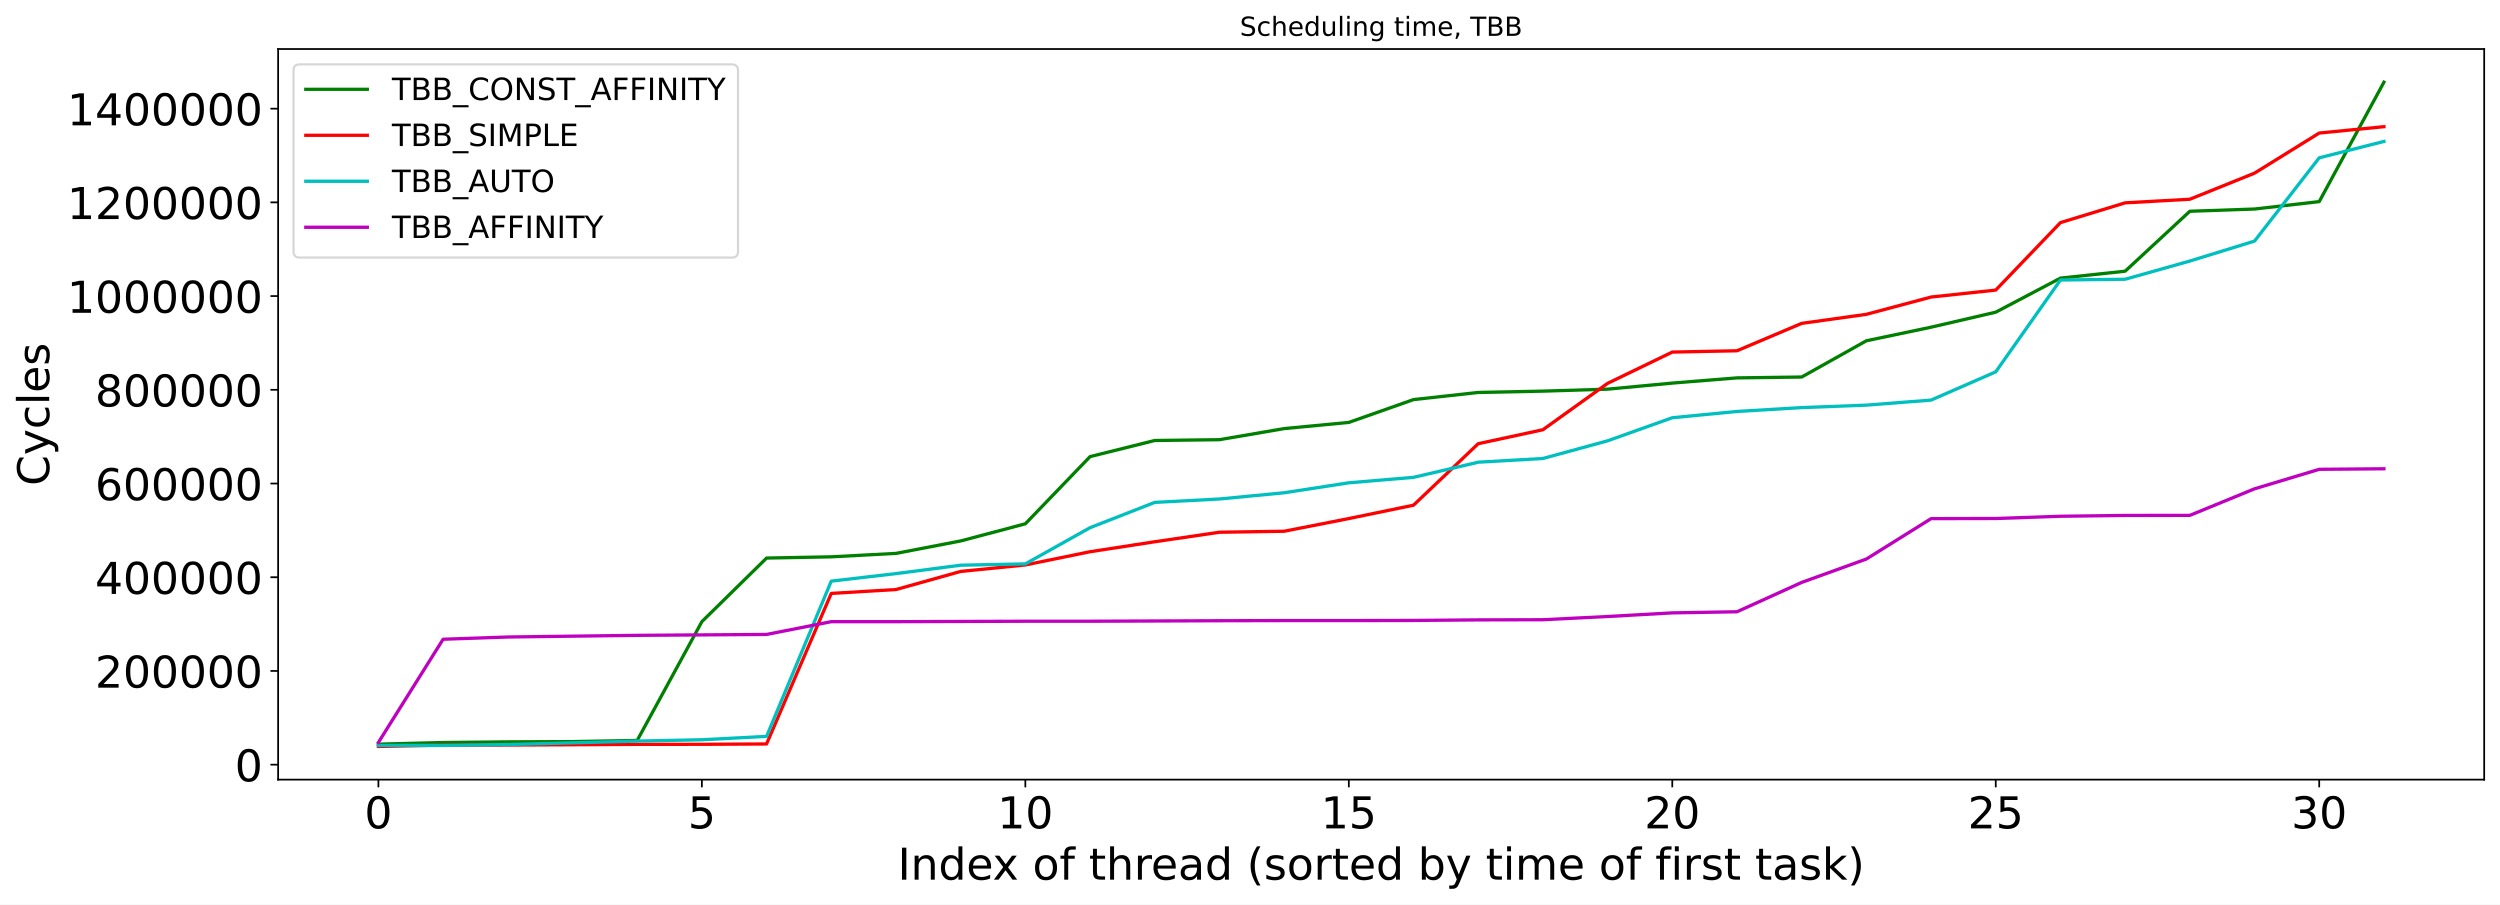
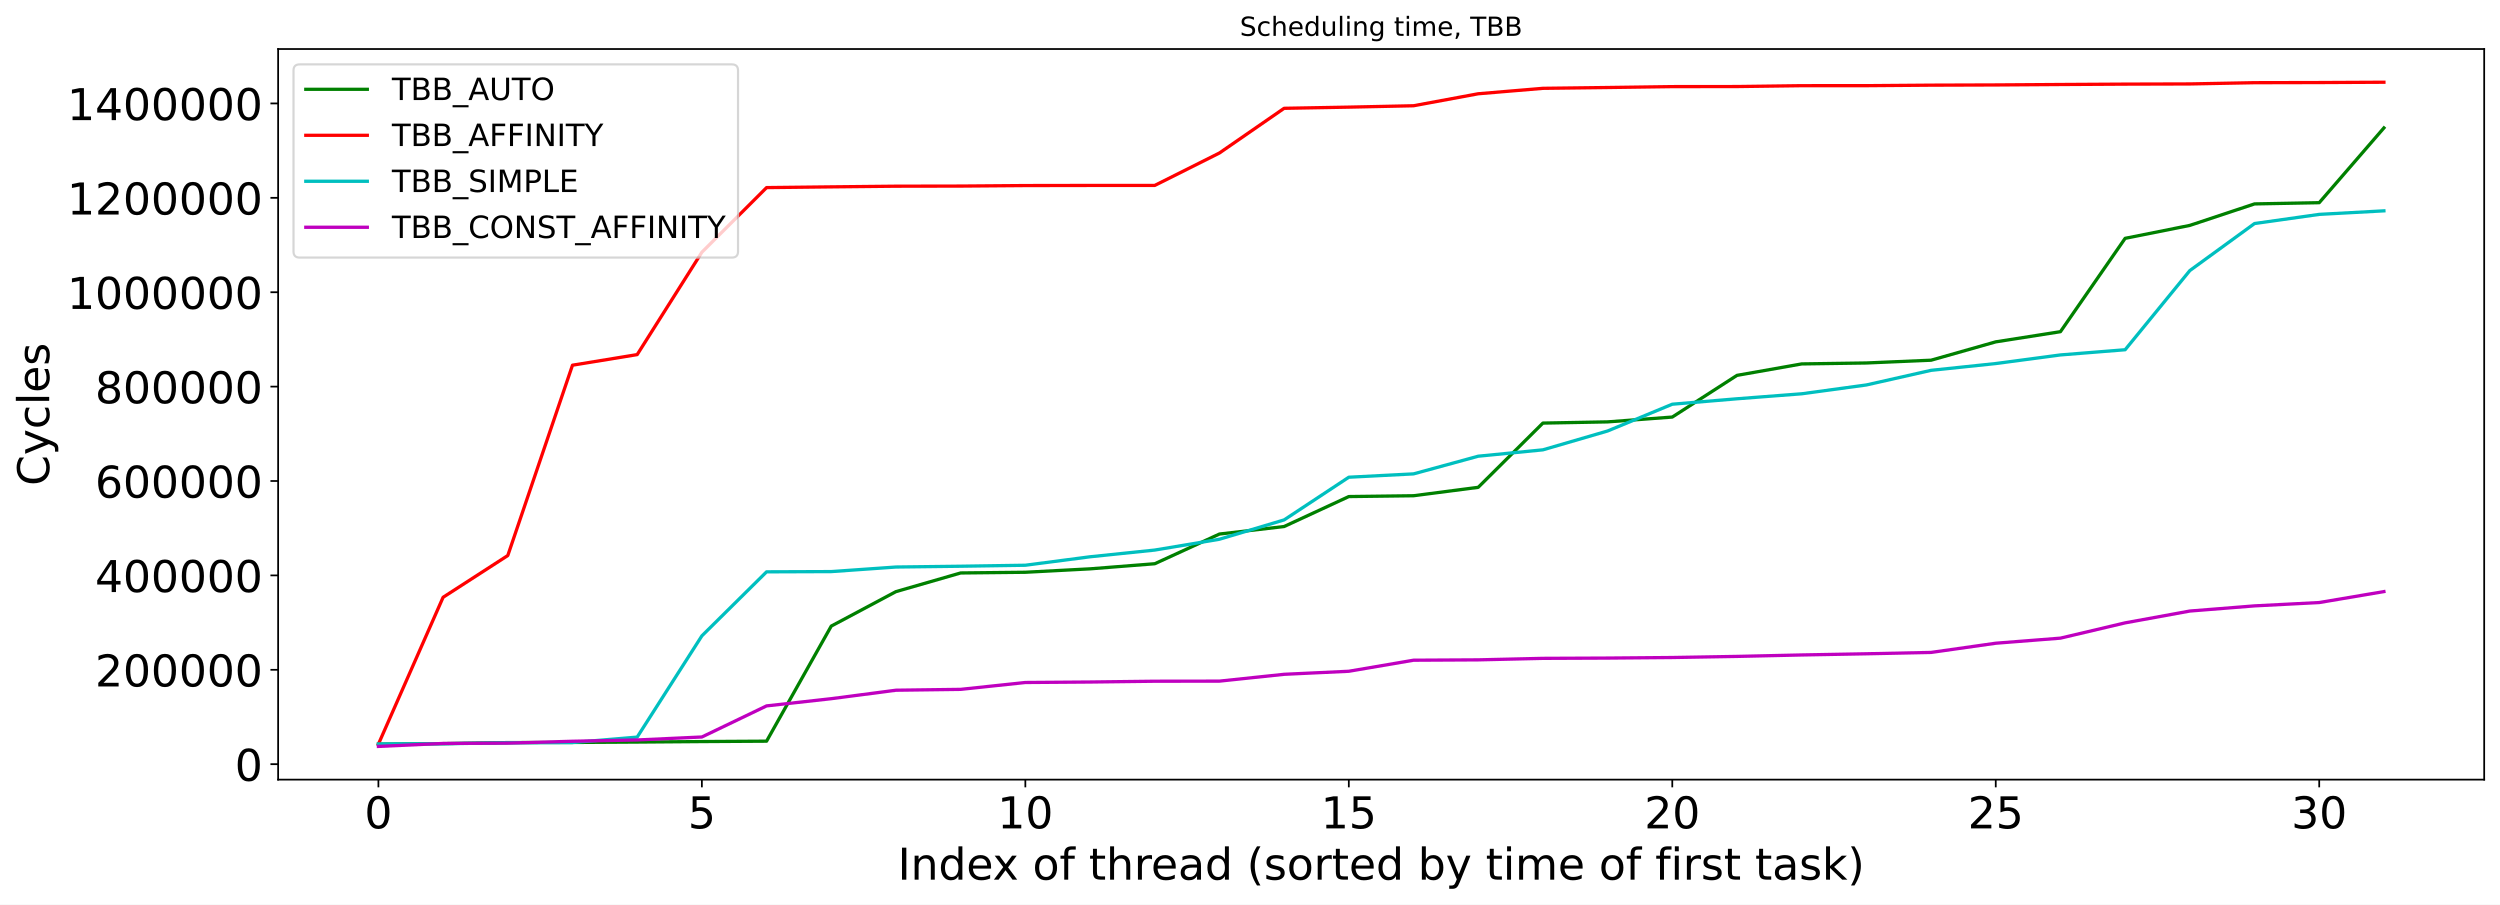
<svg xmlns="http://www.w3.org/2000/svg" xmlns:xlink="http://www.w3.org/1999/xlink" width="1138.231pt" height="411.871pt" viewBox="0 0 1138.231 411.871" version="1.1">
  <defs>
    <style type="text/css">*{stroke-linejoin: round; stroke-linecap: butt}</style>
  </defs>
  <g id="figure_1">
    <g id="patch_1">
      <path d="M 0 411.871  L 1138.231 411.871  L 1138.231 0  L 0 0  z " style="fill: #ffffff" />
    </g>
    <g id="axes_1">
      <g id="patch_2">
        <path d="M 126.631 354.958  L 1131.031 354.958  L 1131.031 22.318  L 126.631 22.318  z " style="fill: #ffffff" />
      </g>
      <g id="matplotlib.axis_1">
        <g id="xtick_1">
          <g id="line2d_1">
            <defs>
-               <path id="mb78a1e499e" d="M 0 0  L 0 3.5  " style="stroke: #000000; stroke-width: 0.8" />
-             </defs>
-             <g>
-               <use xlink:href="#mb78a1e499e" x="172.286" y="354.958" style="stroke: #000000; stroke-width: 0.8" />
+               <path id="mc60d6629a0" d="M 0 0  L 0 3.5  " style="stroke: #000000; stroke-width: 0.8" />
+             </defs>
+             <g>
+               <use xlink:href="#mc60d6629a0" x="172.286" y="354.958" style="stroke: #000000; stroke-width: 0.8" />
            </g>
          </g>
          <g id="text_1">
            <g transform="translate(165.9233 377.155) scale(0.2 -0.2)">
              <defs>
                <path id="DejaVuSans-30" d="M 2034 4250  Q 1547 4250 1301 3770  Q 1056 3291 1056 2328  Q 1056 1369 1301 889  Q 1547 409 2034 409  Q 2525 409 2770 889  Q 3016 1369 3016 2328  Q 3016 3291 2770 3770  Q 2525 4250 2034 4250  z M 2034 4750  Q 2819 4750 3233 4129  Q 3647 3509 3647 2328  Q 3647 1150 3233 529  Q 2819 -91 2034 -91  Q 1250 -91 836 529  Q 422 1150 422 2328  Q 422 3509 836 4129  Q 1250 4750 2034 4750  z " transform="scale(0.015625)" />
              </defs>
              <use xlink:href="#DejaVuSans-30" />
            </g>
          </g>
        </g>
        <g id="xtick_2">
          <g id="line2d_2">
            <g>
-               <use xlink:href="#mb78a1e499e" x="319.559" y="354.958" style="stroke: #000000; stroke-width: 0.8" />
+               <use xlink:href="#mc60d6629a0" x="319.559" y="354.958" style="stroke: #000000; stroke-width: 0.8" />
            </g>
          </g>
          <g id="text_2">
            <g transform="translate(313.196 377.155) scale(0.2 -0.2)">
              <defs>
                <path id="DejaVuSans-35" d="M 691 4666  L 3169 4666  L 3169 4134  L 1269 4134  L 1269 2991  Q 1406 3038 1543 3061  Q 1681 3084 1819 3084  Q 2600 3084 3056 2656  Q 3513 2228 3513 1497  Q 3513 744 3044 326  Q 2575 -91 1722 -91  Q 1428 -91 1123 -41  Q 819 9 494 109  L 494 744  Q 775 591 1075 516  Q 1375 441 1709 441  Q 2250 441 2565 725  Q 2881 1009 2881 1497  Q 2881 1984 2565 2268  Q 2250 2553 1709 2553  Q 1456 2553 1204 2497  Q 953 2441 691 2322  L 691 4666  z " transform="scale(0.015625)" />
              </defs>
              <use xlink:href="#DejaVuSans-35" />
            </g>
          </g>
        </g>
        <g id="xtick_3">
          <g id="line2d_3">
            <g>
-               <use xlink:href="#mb78a1e499e" x="466.831" y="354.958" style="stroke: #000000; stroke-width: 0.8" />
+               <use xlink:href="#mc60d6629a0" x="466.831" y="354.958" style="stroke: #000000; stroke-width: 0.8" />
            </g>
          </g>
          <g id="text_3">
            <g transform="translate(454.1062 377.155) scale(0.2 -0.2)">
              <defs>
                <path id="DejaVuSans-31" d="M 794 531  L 1825 531  L 1825 4091  L 703 3866  L 703 4441  L 1819 4666  L 2450 4666  L 2450 531  L 3481 531  L 3481 0  L 794 0  L 794 531  z " transform="scale(0.015625)" />
              </defs>
              <use xlink:href="#DejaVuSans-31" />
              <use xlink:href="#DejaVuSans-30" x="63.623" />
            </g>
          </g>
        </g>
        <g id="xtick_4">
          <g id="line2d_4">
            <g>
-               <use xlink:href="#mb78a1e499e" x="614.104" y="354.958" style="stroke: #000000; stroke-width: 0.8" />
+               <use xlink:href="#mc60d6629a0" x="614.104" y="354.958" style="stroke: #000000; stroke-width: 0.8" />
            </g>
          </g>
          <g id="text_4">
            <g transform="translate(601.379 377.155) scale(0.2 -0.2)">
              <use xlink:href="#DejaVuSans-31" />
              <use xlink:href="#DejaVuSans-35" x="63.623" />
            </g>
          </g>
        </g>
        <g id="xtick_5">
          <g id="line2d_5">
            <g>
-               <use xlink:href="#mb78a1e499e" x="761.377" y="354.958" style="stroke: #000000; stroke-width: 0.8" />
+               <use xlink:href="#mc60d6629a0" x="761.377" y="354.958" style="stroke: #000000; stroke-width: 0.8" />
            </g>
          </g>
          <g id="text_5">
            <g transform="translate(748.6517 377.155) scale(0.2 -0.2)">
              <defs>
                <path id="DejaVuSans-32" d="M 1228 531  L 3431 531  L 3431 0  L 469 0  L 469 531  Q 828 903 1448 1529  Q 2069 2156 2228 2338  Q 2531 2678 2651 2914  Q 2772 3150 2772 3378  Q 2772 3750 2511 3984  Q 2250 4219 1831 4219  Q 1534 4219 1204 4116  Q 875 4013 500 3803  L 500 4441  Q 881 4594 1212 4672  Q 1544 4750 1819 4750  Q 2544 4750 2975 4387  Q 3406 4025 3406 3419  Q 3406 3131 3298 2873  Q 3191 2616 2906 2266  Q 2828 2175 2409 1742  Q 1991 1309 1228 531  z " transform="scale(0.015625)" />
              </defs>
              <use xlink:href="#DejaVuSans-32" />
              <use xlink:href="#DejaVuSans-30" x="63.623" />
            </g>
          </g>
        </g>
        <g id="xtick_6">
          <g id="line2d_6">
            <g>
-               <use xlink:href="#mb78a1e499e" x="908.649" y="354.958" style="stroke: #000000; stroke-width: 0.8" />
+               <use xlink:href="#mc60d6629a0" x="908.649" y="354.958" style="stroke: #000000; stroke-width: 0.8" />
            </g>
          </g>
          <g id="text_6">
            <g transform="translate(895.9244 377.155) scale(0.2 -0.2)">
              <use xlink:href="#DejaVuSans-32" />
              <use xlink:href="#DejaVuSans-35" x="63.623" />
            </g>
          </g>
        </g>
        <g id="xtick_7">
          <g id="line2d_7">
            <g>
-               <use xlink:href="#mb78a1e499e" x="1055.922" y="354.958" style="stroke: #000000; stroke-width: 0.8" />
+               <use xlink:href="#mc60d6629a0" x="1055.922" y="354.958" style="stroke: #000000; stroke-width: 0.8" />
            </g>
          </g>
          <g id="text_7">
            <g transform="translate(1043.197 377.155) scale(0.2 -0.2)">
              <defs>
                <path id="DejaVuSans-33" d="M 2597 2516  Q 3050 2419 3304 2112  Q 3559 1806 3559 1356  Q 3559 666 3084 287  Q 2609 -91 1734 -91  Q 1441 -91 1130 -33  Q 819 25 488 141  L 488 750  Q 750 597 1062 519  Q 1375 441 1716 441  Q 2309 441 2620 675  Q 2931 909 2931 1356  Q 2931 1769 2642 2001  Q 2353 2234 1838 2234  L 1294 2234  L 1294 2753  L 1863 2753  Q 2328 2753 2575 2939  Q 2822 3125 2822 3475  Q 2822 3834 2567 4026  Q 2313 4219 1838 4219  Q 1578 4219 1281 4162  Q 984 4106 628 3988  L 628 4550  Q 988 4650 1302 4700  Q 1616 4750 1894 4750  Q 2613 4750 3031 4423  Q 3450 4097 3450 3541  Q 3450 3153 3228 2886  Q 3006 2619 2597 2516  z " transform="scale(0.015625)" />
              </defs>
              <use xlink:href="#DejaVuSans-33" />
              <use xlink:href="#DejaVuSans-30" x="63.623" />
            </g>
          </g>
        </g>
        <g id="text_8">
          <g transform="translate(408.7109 400.5113) scale(0.2 -0.2)">
            <defs>
              <path id="DejaVuSans-49" d="M 628 4666  L 1259 4666  L 1259 0  L 628 0  L 628 4666  z " transform="scale(0.015625)" />
              <path id="DejaVuSans-6e" d="M 3513 2113  L 3513 0  L 2938 0  L 2938 2094  Q 2938 2591 2744 2837  Q 2550 3084 2163 3084  Q 1697 3084 1428 2787  Q 1159 2491 1159 1978  L 1159 0  L 581 0  L 581 3500  L 1159 3500  L 1159 2956  Q 1366 3272 1645 3428  Q 1925 3584 2291 3584  Q 2894 3584 3203 3211  Q 3513 2838 3513 2113  z " transform="scale(0.015625)" />
              <path id="DejaVuSans-64" d="M 2906 2969  L 2906 4863  L 3481 4863  L 3481 0  L 2906 0  L 2906 525  Q 2725 213 2448 61  Q 2172 -91 1784 -91  Q 1150 -91 751 415  Q 353 922 353 1747  Q 353 2572 751 3078  Q 1150 3584 1784 3584  Q 2172 3584 2448 3432  Q 2725 3281 2906 2969  z M 947 1747  Q 947 1113 1208 752  Q 1469 391 1925 391  Q 2381 391 2643 752  Q 2906 1113 2906 1747  Q 2906 2381 2643 2742  Q 2381 3103 1925 3103  Q 1469 3103 1208 2742  Q 947 2381 947 1747  z " transform="scale(0.015625)" />
              <path id="DejaVuSans-65" d="M 3597 1894  L 3597 1613  L 953 1613  Q 991 1019 1311 708  Q 1631 397 2203 397  Q 2534 397 2845 478  Q 3156 559 3463 722  L 3463 178  Q 3153 47 2828 -22  Q 2503 -91 2169 -91  Q 1331 -91 842 396  Q 353 884 353 1716  Q 353 2575 817 3079  Q 1281 3584 2069 3584  Q 2775 3584 3186 3129  Q 3597 2675 3597 1894  z M 3022 2063  Q 3016 2534 2758 2815  Q 2500 3097 2075 3097  Q 1594 3097 1305 2825  Q 1016 2553 972 2059  L 3022 2063  z " transform="scale(0.015625)" />
              <path id="DejaVuSans-78" d="M 3513 3500  L 2247 1797  L 3578 0  L 2900 0  L 1881 1375  L 863 0  L 184 0  L 1544 1831  L 300 3500  L 978 3500  L 1906 2253  L 2834 3500  L 3513 3500  z " transform="scale(0.015625)" />
              <path id="DejaVuSans-20" transform="scale(0.015625)" />
              <path id="DejaVuSans-6f" d="M 1959 3097  Q 1497 3097 1228 2736  Q 959 2375 959 1747  Q 959 1119 1226 758  Q 1494 397 1959 397  Q 2419 397 2687 759  Q 2956 1122 2956 1747  Q 2956 2369 2687 2733  Q 2419 3097 1959 3097  z M 1959 3584  Q 2709 3584 3137 3096  Q 3566 2609 3566 1747  Q 3566 888 3137 398  Q 2709 -91 1959 -91  Q 1206 -91 779 398  Q 353 888 353 1747  Q 353 2609 779 3096  Q 1206 3584 1959 3584  z " transform="scale(0.015625)" />
              <path id="DejaVuSans-66" d="M 2375 4863  L 2375 4384  L 1825 4384  Q 1516 4384 1395 4259  Q 1275 4134 1275 3809  L 1275 3500  L 2222 3500  L 2222 3053  L 1275 3053  L 1275 0  L 697 0  L 697 3053  L 147 3053  L 147 3500  L 697 3500  L 697 3744  Q 697 4328 969 4595  Q 1241 4863 1831 4863  L 2375 4863  z " transform="scale(0.015625)" />
              <path id="DejaVuSans-74" d="M 1172 4494  L 1172 3500  L 2356 3500  L 2356 3053  L 1172 3053  L 1172 1153  Q 1172 725 1289 603  Q 1406 481 1766 481  L 2356 481  L 2356 0  L 1766 0  Q 1100 0 847 248  Q 594 497 594 1153  L 594 3053  L 172 3053  L 172 3500  L 594 3500  L 594 4494  L 1172 4494  z " transform="scale(0.015625)" />
              <path id="DejaVuSans-68" d="M 3513 2113  L 3513 0  L 2938 0  L 2938 2094  Q 2938 2591 2744 2837  Q 2550 3084 2163 3084  Q 1697 3084 1428 2787  Q 1159 2491 1159 1978  L 1159 0  L 581 0  L 581 4863  L 1159 4863  L 1159 2956  Q 1366 3272 1645 3428  Q 1925 3584 2291 3584  Q 2894 3584 3203 3211  Q 3513 2838 3513 2113  z " transform="scale(0.015625)" />
              <path id="DejaVuSans-72" d="M 2631 2963  Q 2534 3019 2420 3045  Q 2306 3072 2169 3072  Q 1681 3072 1420 2755  Q 1159 2438 1159 1844  L 1159 0  L 581 0  L 581 3500  L 1159 3500  L 1159 2956  Q 1341 3275 1631 3429  Q 1922 3584 2338 3584  Q 2397 3584 2469 3576  Q 2541 3569 2628 3553  L 2631 2963  z " transform="scale(0.015625)" />
              <path id="DejaVuSans-61" d="M 2194 1759  Q 1497 1759 1228 1600  Q 959 1441 959 1056  Q 959 750 1161 570  Q 1363 391 1709 391  Q 2188 391 2477 730  Q 2766 1069 2766 1631  L 2766 1759  L 2194 1759  z M 3341 1997  L 3341 0  L 2766 0  L 2766 531  Q 2569 213 2275 61  Q 1981 -91 1556 -91  Q 1019 -91 701 211  Q 384 513 384 1019  Q 384 1609 779 1909  Q 1175 2209 1959 2209  L 2766 2209  L 2766 2266  Q 2766 2663 2505 2880  Q 2244 3097 1772 3097  Q 1472 3097 1187 3025  Q 903 2953 641 2809  L 641 3341  Q 956 3463 1253 3523  Q 1550 3584 1831 3584  Q 2591 3584 2966 3190  Q 3341 2797 3341 1997  z " transform="scale(0.015625)" />
              <path id="DejaVuSans-28" d="M 1984 4856  Q 1566 4138 1362 3434  Q 1159 2731 1159 2009  Q 1159 1288 1364 580  Q 1569 -128 1984 -844  L 1484 -844  Q 1016 -109 783 600  Q 550 1309 550 2009  Q 550 2706 781 3412  Q 1013 4119 1484 4856  L 1984 4856  z " transform="scale(0.015625)" />
              <path id="DejaVuSans-73" d="M 2834 3397  L 2834 2853  Q 2591 2978 2328 3040  Q 2066 3103 1784 3103  Q 1356 3103 1142 2972  Q 928 2841 928 2578  Q 928 2378 1081 2264  Q 1234 2150 1697 2047  L 1894 2003  Q 2506 1872 2764 1633  Q 3022 1394 3022 966  Q 3022 478 2636 193  Q 2250 -91 1575 -91  Q 1294 -91 989 -36  Q 684 19 347 128  L 347 722  Q 666 556 975 473  Q 1284 391 1588 391  Q 1994 391 2212 530  Q 2431 669 2431 922  Q 2431 1156 2273 1281  Q 2116 1406 1581 1522  L 1381 1569  Q 847 1681 609 1914  Q 372 2147 372 2553  Q 372 3047 722 3315  Q 1072 3584 1716 3584  Q 2034 3584 2315 3537  Q 2597 3491 2834 3397  z " transform="scale(0.015625)" />
              <path id="DejaVuSans-62" d="M 3116 1747  Q 3116 2381 2855 2742  Q 2594 3103 2138 3103  Q 1681 3103 1420 2742  Q 1159 2381 1159 1747  Q 1159 1113 1420 752  Q 1681 391 2138 391  Q 2594 391 2855 752  Q 3116 1113 3116 1747  z M 1159 2969  Q 1341 3281 1617 3432  Q 1894 3584 2278 3584  Q 2916 3584 3314 3078  Q 3713 2572 3713 1747  Q 3713 922 3314 415  Q 2916 -91 2278 -91  Q 1894 -91 1617 61  Q 1341 213 1159 525  L 1159 0  L 581 0  L 581 4863  L 1159 4863  L 1159 2969  z " transform="scale(0.015625)" />
              <path id="DejaVuSans-79" d="M 2059 -325  Q 1816 -950 1584 -1140  Q 1353 -1331 966 -1331  L 506 -1331  L 506 -850  L 844 -850  Q 1081 -850 1212 -737  Q 1344 -625 1503 -206  L 1606 56  L 191 3500  L 800 3500  L 1894 763  L 2988 3500  L 3597 3500  L 2059 -325  z " transform="scale(0.015625)" />
              <path id="DejaVuSans-69" d="M 603 3500  L 1178 3500  L 1178 0  L 603 0  L 603 3500  z M 603 4863  L 1178 4863  L 1178 4134  L 603 4134  L 603 4863  z " transform="scale(0.015625)" />
              <path id="DejaVuSans-6d" d="M 3328 2828  Q 3544 3216 3844 3400  Q 4144 3584 4550 3584  Q 5097 3584 5394 3201  Q 5691 2819 5691 2113  L 5691 0  L 5113 0  L 5113 2094  Q 5113 2597 4934 2840  Q 4756 3084 4391 3084  Q 3944 3084 3684 2787  Q 3425 2491 3425 1978  L 3425 0  L 2847 0  L 2847 2094  Q 2847 2600 2669 2842  Q 2491 3084 2119 3084  Q 1678 3084 1418 2786  Q 1159 2488 1159 1978  L 1159 0  L 581 0  L 581 3500  L 1159 3500  L 1159 2956  Q 1356 3278 1631 3431  Q 1906 3584 2284 3584  Q 2666 3584 2933 3390  Q 3200 3197 3328 2828  z " transform="scale(0.015625)" />
              <path id="DejaVuSans-6b" d="M 581 4863  L 1159 4863  L 1159 1991  L 2875 3500  L 3609 3500  L 1753 1863  L 3688 0  L 2938 0  L 1159 1709  L 1159 0  L 581 0  L 581 4863  z " transform="scale(0.015625)" />
              <path id="DejaVuSans-29" d="M 513 4856  L 1013 4856  Q 1481 4119 1714 3412  Q 1947 2706 1947 2009  Q 1947 1309 1714 600  Q 1481 -109 1013 -844  L 513 -844  Q 928 -128 1133 580  Q 1338 1288 1338 2009  Q 1338 2731 1133 3434  Q 928 4138 513 4856  z " transform="scale(0.015625)" />
            </defs>
            <use xlink:href="#DejaVuSans-49" />
            <use xlink:href="#DejaVuSans-6e" x="29.492" />
            <use xlink:href="#DejaVuSans-64" x="92.871" />
            <use xlink:href="#DejaVuSans-65" x="156.348" />
            <use xlink:href="#DejaVuSans-78" x="216.121" />
            <use xlink:href="#DejaVuSans-20" x="275.301" />
            <use xlink:href="#DejaVuSans-6f" x="307.088" />
            <use xlink:href="#DejaVuSans-66" x="368.27" />
            <use xlink:href="#DejaVuSans-20" x="403.475" />
            <use xlink:href="#DejaVuSans-74" x="435.262" />
            <use xlink:href="#DejaVuSans-68" x="474.471" />
            <use xlink:href="#DejaVuSans-72" x="537.85" />
            <use xlink:href="#DejaVuSans-65" x="576.713" />
            <use xlink:href="#DejaVuSans-61" x="638.236" />
            <use xlink:href="#DejaVuSans-64" x="699.516" />
            <use xlink:href="#DejaVuSans-20" x="762.992" />
            <use xlink:href="#DejaVuSans-28" x="794.779" />
            <use xlink:href="#DejaVuSans-73" x="833.793" />
            <use xlink:href="#DejaVuSans-6f" x="885.893" />
            <use xlink:href="#DejaVuSans-72" x="947.074" />
            <use xlink:href="#DejaVuSans-74" x="988.188" />
            <use xlink:href="#DejaVuSans-65" x="1027.396" />
            <use xlink:href="#DejaVuSans-64" x="1088.92" />
            <use xlink:href="#DejaVuSans-20" x="1152.396" />
            <use xlink:href="#DejaVuSans-62" x="1184.184" />
            <use xlink:href="#DejaVuSans-79" x="1247.66" />
            <use xlink:href="#DejaVuSans-20" x="1306.84" />
            <use xlink:href="#DejaVuSans-74" x="1338.627" />
            <use xlink:href="#DejaVuSans-69" x="1377.836" />
            <use xlink:href="#DejaVuSans-6d" x="1405.619" />
            <use xlink:href="#DejaVuSans-65" x="1503.031" />
            <use xlink:href="#DejaVuSans-20" x="1564.555" />
            <use xlink:href="#DejaVuSans-6f" x="1596.342" />
            <use xlink:href="#DejaVuSans-66" x="1657.523" />
            <use xlink:href="#DejaVuSans-20" x="1692.729" />
            <use xlink:href="#DejaVuSans-66" x="1724.516" />
            <use xlink:href="#DejaVuSans-69" x="1759.721" />
            <use xlink:href="#DejaVuSans-72" x="1787.504" />
            <use xlink:href="#DejaVuSans-73" x="1828.617" />
            <use xlink:href="#DejaVuSans-74" x="1880.717" />
            <use xlink:href="#DejaVuSans-20" x="1919.926" />
            <use xlink:href="#DejaVuSans-74" x="1951.713" />
            <use xlink:href="#DejaVuSans-61" x="1990.922" />
            <use xlink:href="#DejaVuSans-73" x="2052.201" />
            <use xlink:href="#DejaVuSans-6b" x="2104.301" />
            <use xlink:href="#DejaVuSans-29" x="2162.211" />
          </g>
        </g>
      </g>
      <g id="matplotlib.axis_2">
        <g id="ytick_1">
          <g id="line2d_8">
            <defs>
-               <path id="m33eadae5eb" d="M 0 0  L -3.5 0  " style="stroke: #000000; stroke-width: 0.8" />
-             </defs>
-             <g>
-               <use xlink:href="#m33eadae5eb" x="126.631" y="348.146" style="stroke: #000000; stroke-width: 0.8" />
+               <path id="mcf57f98390" d="M 0 0  L -3.5 0  " style="stroke: #000000; stroke-width: 0.8" />
+             </defs>
+             <g>
+               <use xlink:href="#mcf57f98390" x="126.631" y="347.923" style="stroke: #000000; stroke-width: 0.8" />
            </g>
          </g>
          <g id="text_9">
-             <g transform="translate(106.9062 355.7441) scale(0.2 -0.2)">
+             <g transform="translate(106.9062 355.5219) scale(0.2 -0.2)">
              <use xlink:href="#DejaVuSans-30" />
            </g>
          </g>
        </g>
        <g id="ytick_2">
          <g id="line2d_9">
            <g>
-               <use xlink:href="#m33eadae5eb" x="126.631" y="305.477" style="stroke: #000000; stroke-width: 0.8" />
+               <use xlink:href="#mcf57f98390" x="126.631" y="304.948" style="stroke: #000000; stroke-width: 0.8" />
            </g>
          </g>
          <g id="text_10">
-             <g transform="translate(43.28125 313.0759) scale(0.2 -0.2)">
+             <g transform="translate(43.28125 312.5467) scale(0.2 -0.2)">
              <use xlink:href="#DejaVuSans-32" />
              <use xlink:href="#DejaVuSans-30" x="63.623" />
              <use xlink:href="#DejaVuSans-30" x="127.246" />
              <use xlink:href="#DejaVuSans-30" x="190.869" />
              <use xlink:href="#DejaVuSans-30" x="254.492" />
              <use xlink:href="#DejaVuSans-30" x="318.115" />
            </g>
          </g>
        </g>
        <g id="ytick_3">
          <g id="line2d_10">
            <g>
-               <use xlink:href="#m33eadae5eb" x="126.631" y="262.809" style="stroke: #000000; stroke-width: 0.8" />
+               <use xlink:href="#mcf57f98390" x="126.631" y="261.973" style="stroke: #000000; stroke-width: 0.8" />
            </g>
          </g>
          <g id="text_11">
-             <g transform="translate(43.28125 270.4077) scale(0.2 -0.2)">
+             <g transform="translate(43.28125 269.5714) scale(0.2 -0.2)">
              <defs>
                <path id="DejaVuSans-34" d="M 2419 4116  L 825 1625  L 2419 1625  L 2419 4116  z M 2253 4666  L 3047 4666  L 3047 1625  L 3713 1625  L 3713 1100  L 3047 1100  L 3047 0  L 2419 0  L 2419 1100  L 313 1100  L 313 1709  L 2253 4666  z " transform="scale(0.015625)" />
              </defs>
              <use xlink:href="#DejaVuSans-34" />
              <use xlink:href="#DejaVuSans-30" x="63.623" />
              <use xlink:href="#DejaVuSans-30" x="127.246" />
              <use xlink:href="#DejaVuSans-30" x="190.869" />
              <use xlink:href="#DejaVuSans-30" x="254.492" />
              <use xlink:href="#DejaVuSans-30" x="318.115" />
            </g>
          </g>
        </g>
        <g id="ytick_4">
          <g id="line2d_11">
            <g>
-               <use xlink:href="#m33eadae5eb" x="126.631" y="220.141" style="stroke: #000000; stroke-width: 0.8" />
+               <use xlink:href="#mcf57f98390" x="126.631" y="218.998" style="stroke: #000000; stroke-width: 0.8" />
            </g>
          </g>
          <g id="text_12">
-             <g transform="translate(43.28125 227.7395) scale(0.2 -0.2)">
+             <g transform="translate(43.28125 226.5962) scale(0.2 -0.2)">
              <defs>
                <path id="DejaVuSans-36" d="M 2113 2584  Q 1688 2584 1439 2293  Q 1191 2003 1191 1497  Q 1191 994 1439 701  Q 1688 409 2113 409  Q 2538 409 2786 701  Q 3034 994 3034 1497  Q 3034 2003 2786 2293  Q 2538 2584 2113 2584  z M 3366 4563  L 3366 3988  Q 3128 4100 2886 4159  Q 2644 4219 2406 4219  Q 1781 4219 1451 3797  Q 1122 3375 1075 2522  Q 1259 2794 1537 2939  Q 1816 3084 2150 3084  Q 2853 3084 3261 2657  Q 3669 2231 3669 1497  Q 3669 778 3244 343  Q 2819 -91 2113 -91  Q 1303 -91 875 529  Q 447 1150 447 2328  Q 447 3434 972 4092  Q 1497 4750 2381 4750  Q 2619 4750 2861 4703  Q 3103 4656 3366 4563  z " transform="scale(0.015625)" />
              </defs>
              <use xlink:href="#DejaVuSans-36" />
              <use xlink:href="#DejaVuSans-30" x="63.623" />
              <use xlink:href="#DejaVuSans-30" x="127.246" />
              <use xlink:href="#DejaVuSans-30" x="190.869" />
              <use xlink:href="#DejaVuSans-30" x="254.492" />
              <use xlink:href="#DejaVuSans-30" x="318.115" />
            </g>
          </g>
        </g>
        <g id="ytick_5">
          <g id="line2d_12">
            <g>
-               <use xlink:href="#m33eadae5eb" x="126.631" y="177.473" style="stroke: #000000; stroke-width: 0.8" />
+               <use xlink:href="#mcf57f98390" x="126.631" y="176.023" style="stroke: #000000; stroke-width: 0.8" />
            </g>
          </g>
          <g id="text_13">
-             <g transform="translate(43.28125 185.0714) scale(0.2 -0.2)">
+             <g transform="translate(43.28125 183.621) scale(0.2 -0.2)">
              <defs>
                <path id="DejaVuSans-38" d="M 2034 2216  Q 1584 2216 1326 1975  Q 1069 1734 1069 1313  Q 1069 891 1326 650  Q 1584 409 2034 409  Q 2484 409 2743 651  Q 3003 894 3003 1313  Q 3003 1734 2745 1975  Q 2488 2216 2034 2216  z M 1403 2484  Q 997 2584 770 2862  Q 544 3141 544 3541  Q 544 4100 942 4425  Q 1341 4750 2034 4750  Q 2731 4750 3128 4425  Q 3525 4100 3525 3541  Q 3525 3141 3298 2862  Q 3072 2584 2669 2484  Q 3125 2378 3379 2068  Q 3634 1759 3634 1313  Q 3634 634 3220 271  Q 2806 -91 2034 -91  Q 1263 -91 848 271  Q 434 634 434 1313  Q 434 1759 690 2068  Q 947 2378 1403 2484  z M 1172 3481  Q 1172 3119 1398 2916  Q 1625 2713 2034 2713  Q 2441 2713 2670 2916  Q 2900 3119 2900 3481  Q 2900 3844 2670 4047  Q 2441 4250 2034 4250  Q 1625 4250 1398 4047  Q 1172 3844 1172 3481  z " transform="scale(0.015625)" />
              </defs>
              <use xlink:href="#DejaVuSans-38" />
              <use xlink:href="#DejaVuSans-30" x="63.623" />
              <use xlink:href="#DejaVuSans-30" x="127.246" />
              <use xlink:href="#DejaVuSans-30" x="190.869" />
              <use xlink:href="#DejaVuSans-30" x="254.492" />
              <use xlink:href="#DejaVuSans-30" x="318.115" />
            </g>
          </g>
        </g>
        <g id="ytick_6">
          <g id="line2d_13">
            <g>
-               <use xlink:href="#m33eadae5eb" x="126.631" y="134.805" style="stroke: #000000; stroke-width: 0.8" />
+               <use xlink:href="#mcf57f98390" x="126.631" y="133.047" style="stroke: #000000; stroke-width: 0.8" />
            </g>
          </g>
          <g id="text_14">
-             <g transform="translate(30.55625 142.4032) scale(0.2 -0.2)">
+             <g transform="translate(30.55625 140.6457) scale(0.2 -0.2)">
              <use xlink:href="#DejaVuSans-31" />
              <use xlink:href="#DejaVuSans-30" x="63.623" />
              <use xlink:href="#DejaVuSans-30" x="127.246" />
              <use xlink:href="#DejaVuSans-30" x="190.869" />
              <use xlink:href="#DejaVuSans-30" x="254.492" />
              <use xlink:href="#DejaVuSans-30" x="318.115" />
              <use xlink:href="#DejaVuSans-30" x="381.738" />
            </g>
          </g>
        </g>
        <g id="ytick_7">
          <g id="line2d_14">
            <g>
-               <use xlink:href="#m33eadae5eb" x="126.631" y="92.137" style="stroke: #000000; stroke-width: 0.8" />
+               <use xlink:href="#mcf57f98390" x="126.631" y="90.072" style="stroke: #000000; stroke-width: 0.8" />
            </g>
          </g>
          <g id="text_15">
-             <g transform="translate(30.55625 99.73502) scale(0.2 -0.2)">
+             <g transform="translate(30.55625 97.67049) scale(0.2 -0.2)">
              <use xlink:href="#DejaVuSans-31" />
              <use xlink:href="#DejaVuSans-32" x="63.623" />
              <use xlink:href="#DejaVuSans-30" x="127.246" />
              <use xlink:href="#DejaVuSans-30" x="190.869" />
              <use xlink:href="#DejaVuSans-30" x="254.492" />
              <use xlink:href="#DejaVuSans-30" x="318.115" />
              <use xlink:href="#DejaVuSans-30" x="381.738" />
            </g>
          </g>
        </g>
        <g id="ytick_8">
          <g id="line2d_15">
            <g>
-               <use xlink:href="#m33eadae5eb" x="126.631" y="49.468" style="stroke: #000000; stroke-width: 0.8" />
+               <use xlink:href="#mcf57f98390" x="126.631" y="47.097" style="stroke: #000000; stroke-width: 0.8" />
            </g>
          </g>
          <g id="text_16">
-             <g transform="translate(30.55625 57.06685) scale(0.2 -0.2)">
+             <g transform="translate(30.55625 54.69525) scale(0.2 -0.2)">
              <use xlink:href="#DejaVuSans-31" />
              <use xlink:href="#DejaVuSans-34" x="63.623" />
              <use xlink:href="#DejaVuSans-30" x="127.246" />
              <use xlink:href="#DejaVuSans-30" x="190.869" />
              <use xlink:href="#DejaVuSans-30" x="254.492" />
              <use xlink:href="#DejaVuSans-30" x="318.115" />
              <use xlink:href="#DejaVuSans-30" x="381.738" />
            </g>
          </g>
        </g>
        <g id="text_17">
          <g transform="translate(22.39688 221.1788) rotate(-90) scale(0.2 -0.2)">
            <defs>
              <path id="DejaVuSans-43" d="M 4122 4306  L 4122 3641  Q 3803 3938 3442 4084  Q 3081 4231 2675 4231  Q 1875 4231 1450 3742  Q 1025 3253 1025 2328  Q 1025 1406 1450 917  Q 1875 428 2675 428  Q 3081 428 3442 575  Q 3803 722 4122 1019  L 4122 359  Q 3791 134 3420 21  Q 3050 -91 2638 -91  Q 1578 -91 968 557  Q 359 1206 359 2328  Q 359 3453 968 4101  Q 1578 4750 2638 4750  Q 3056 4750 3426 4639  Q 3797 4528 4122 4306  z " transform="scale(0.015625)" />
              <path id="DejaVuSans-63" d="M 3122 3366  L 3122 2828  Q 2878 2963 2633 3030  Q 2388 3097 2138 3097  Q 1578 3097 1268 2742  Q 959 2388 959 1747  Q 959 1106 1268 751  Q 1578 397 2138 397  Q 2388 397 2633 464  Q 2878 531 3122 666  L 3122 134  Q 2881 22 2623 -34  Q 2366 -91 2075 -91  Q 1284 -91 818 406  Q 353 903 353 1747  Q 353 2603 823 3093  Q 1294 3584 2113 3584  Q 2378 3584 2631 3529  Q 2884 3475 3122 3366  z " transform="scale(0.015625)" />
              <path id="DejaVuSans-6c" d="M 603 4863  L 1178 4863  L 1178 0  L 603 0  L 603 4863  z " transform="scale(0.015625)" />
            </defs>
            <use xlink:href="#DejaVuSans-43" />
            <use xlink:href="#DejaVuSans-79" x="69.824" />
            <use xlink:href="#DejaVuSans-63" x="129.004" />
            <use xlink:href="#DejaVuSans-6c" x="183.984" />
            <use xlink:href="#DejaVuSans-65" x="211.768" />
            <use xlink:href="#DejaVuSans-73" x="273.291" />
          </g>
        </g>
      </g>
      <g id="line2d_16">
-         <path d="M 172.286 338.814  L 201.74 338.064  L 231.195 337.768  L 260.649 337.636  L 290.104 337.122  L 319.559 283.024  L 349.013 254.079  L 378.468 253.518  L 407.922 251.957  L 437.377 246.286  L 466.831 238.481  L 496.286 207.894  L 525.74 200.556  L 555.195 200.189  L 584.649 195.133  L 614.104 192.322  L 643.559 181.93  L 673.013 178.683  L 702.468 178.082  L 731.922 177.18  L 761.377 174.417  L 790.831 172.048  L 820.286 171.656  L 849.74 155.153  L 879.195 148.969  L 908.649 142.13  L 938.104 126.621  L 967.559 123.471  L 997.013 96.184  L 1026.468 95.168  L 1055.922 91.792  L 1085.377 37.438  " clip-path="url(#pddedd4e743)" style="fill: none; stroke: #008000; stroke-width: 1.5; stroke-linecap: square" />
+         <path d="M 172.286 338.802  L 201.74 338.561  L 231.195 338.088  L 260.649 338.033  L 290.104 337.856  L 319.559 337.626  L 349.013 337.448  L 378.468 285.043  L 407.922 269.362  L 437.377 260.864  L 466.831 260.545  L 496.286 258.988  L 525.74 256.665  L 555.195 243.146  L 584.649 239.721  L 614.104 226.081  L 643.559 225.704  L 673.013 221.877  L 702.468 192.627  L 731.922 192.077  L 761.377 189.881  L 790.831 170.904  L 820.286 165.69  L 849.74 165.259  L 879.195 164  L 908.649 155.643  L 938.104 151.011  L 967.559 108.511  L 997.013 102.617  L 1026.468 92.84  L 1055.922 92.281  L 1085.377 58.233  " clip-path="url(#p21598abf34)" style="fill: none; stroke: #008000; stroke-width: 1.5; stroke-linecap: square" />
      </g>
      <g id="line2d_17">
-         <path d="M 172.286 339.838  L 201.74 339.235  L 231.195 339.214  L 260.649 339.078  L 290.104 338.898  L 319.559 338.878  L 349.013 338.721  L 378.468 270.18  L 407.922 268.416  L 437.377 260.171  L 466.831 257.217  L 496.286 251.199  L 525.74 246.655  L 555.195 242.322  L 584.649 241.876  L 614.104 236.093  L 643.559 230.007  L 673.013 202.012  L 702.468 195.655  L 731.922 174.531  L 761.377 160.299  L 790.831 159.703  L 820.286 147.229  L 849.74 143.109  L 879.195 135.237  L 908.649 132.068  L 938.104 101.353  L 967.559 92.352  L 997.013 90.711  L 1026.468 78.834  L 1055.922 60.572  L 1085.377 57.679  " clip-path="url(#pddedd4e743)" style="fill: none; stroke: #ff0000; stroke-width: 1.5; stroke-linecap: square" />
+         <path d="M 172.286 338.796  L 201.74 271.938  L 231.195 252.924  L 260.649 166.27  L 290.104 161.448  L 319.559 114.831  L 349.013 85.414  L 378.468 85.08  L 407.922 84.774  L 437.377 84.718  L 466.831 84.486  L 496.286 84.431  L 525.74 84.426  L 555.195 69.662  L 584.649 49.312  L 614.104 48.776  L 643.559 48.149  L 673.013 42.691  L 702.468 40.216  L 731.922 39.845  L 761.377 39.437  L 790.831 39.403  L 820.286 39.011  L 849.74 39.006  L 879.195 38.772  L 908.649 38.675  L 938.104 38.475  L 967.559 38.301  L 997.013 38.216  L 1026.468 37.648  L 1055.922 37.583  L 1085.377 37.438  " clip-path="url(#p21598abf34)" style="fill: none; stroke: #ff0000; stroke-width: 1.5; stroke-linecap: square" />
      </g>
      <g id="line2d_18">
-         <path d="M 172.286 339.387  L 201.74 339.373  L 231.195 338.995  L 260.649 338.211  L 290.104 337.407  L 319.559 336.809  L 349.013 335.268  L 378.468 264.588  L 407.922 261.152  L 437.377 257.332  L 466.831 256.732  L 496.286 240.251  L 525.74 228.734  L 555.195 227.183  L 584.649 224.355  L 614.104 219.813  L 643.559 217.326  L 673.013 210.434  L 702.468 208.747  L 731.922 200.698  L 761.377 190.191  L 790.831 187.328  L 820.286 185.578  L 849.74 184.458  L 879.195 182.158  L 908.649 169.294  L 938.104 127.485  L 967.559 127.136  L 997.013 118.851  L 1026.468 109.762  L 1055.922 71.851  L 1085.377 64.391  " clip-path="url(#pddedd4e743)" style="fill: none; stroke: #00bfbf; stroke-width: 1.5; stroke-linecap: square" />
+         <path d="M 172.286 338.701  L 201.74 338.637  L 231.195 338.172  L 260.649 338.074  L 290.104 335.595  L 319.559 289.501  L 349.013 260.351  L 378.468 260.239  L 407.922 258.162  L 437.377 257.801  L 466.831 257.349  L 496.286 253.497  L 525.74 250.441  L 555.195 245.51  L 584.649 236.709  L 614.104 217.274  L 643.559 215.757  L 673.013 207.708  L 702.468 204.806  L 731.922 196.227  L 761.377 184.036  L 790.831 181.559  L 820.286 179.289  L 849.74 175.268  L 879.195 168.612  L 908.649 165.518  L 938.104 161.596  L 967.559 159.235  L 997.013 123.19  L 1026.468 101.774  L 1055.922 97.605  L 1085.377 95.993  " clip-path="url(#p21598abf34)" style="fill: none; stroke: #00bfbf; stroke-width: 1.5; stroke-linecap: square" />
      </g>
      <g id="line2d_19">
-         <path d="M 172.286 338.025  L 201.74 291.041  L 231.195 290.025  L 260.649 289.64  L 290.104 289.267  L 319.559 289.063  L 349.013 288.859  L 378.468 283.044  L 407.922 283.042  L 437.377 282.947  L 466.831 282.846  L 496.286 282.842  L 525.74 282.73  L 555.195 282.612  L 584.649 282.543  L 614.104 282.542  L 643.559 282.49  L 673.013 282.226  L 702.468 282.157  L 731.922 280.692  L 761.377 279.038  L 790.831 278.532  L 820.286 265.17  L 849.74 254.519  L 879.195 236.135  L 908.649 236.067  L 938.104 235.049  L 967.559 234.677  L 997.013 234.641  L 1026.468 222.553  L 1055.922 213.673  L 1085.377 213.432  " clip-path="url(#pddedd4e743)" style="fill: none; stroke: #bf00bf; stroke-width: 1.5; stroke-linecap: square" />
+         <path d="M 172.286 339.838  L 201.74 338.481  L 231.195 338.342  L 260.649 337.489  L 290.104 336.901  L 319.559 335.545  L 349.013 321.389  L 378.468 318.103  L 407.922 314.252  L 437.377 313.862  L 466.831 310.735  L 496.286 310.517  L 525.74 310.156  L 555.195 310.112  L 584.649 307.006  L 614.104 305.62  L 643.559 300.591  L 673.013 300.428  L 702.468 299.744  L 731.922 299.616  L 761.377 299.361  L 790.831 298.857  L 820.286 298.199  L 849.74 297.661  L 879.195 297.046  L 908.649 292.855  L 938.104 290.541  L 967.559 283.584  L 997.013 278.201  L 1026.468 275.85  L 1055.922 274.334  L 1085.377 269.345  " clip-path="url(#p21598abf34)" style="fill: none; stroke: #bf00bf; stroke-width: 1.5; stroke-linecap: square" />
      </g>
      <g id="patch_3">
        <path d="M 126.631 354.958  L 126.631 22.318  " style="fill: none; stroke: #000000; stroke-width: 0.8; stroke-linejoin: miter; stroke-linecap: square" />
      </g>
      <g id="patch_4">
        <path d="M 1131.031 354.958  L 1131.031 22.318  " style="fill: none; stroke: #000000; stroke-width: 0.8; stroke-linejoin: miter; stroke-linecap: square" />
      </g>
      <g id="patch_5">
        <path d="M 126.631 354.958  L 1131.031 354.958  " style="fill: none; stroke: #000000; stroke-width: 0.8; stroke-linejoin: miter; stroke-linecap: square" />
      </g>
      <g id="patch_6">
        <path d="M 126.631 22.318  L 1131.031 22.318  " style="fill: none; stroke: #000000; stroke-width: 0.8; stroke-linejoin: miter; stroke-linecap: square" />
      </g>
      <g id="text_18">
        <g transform="translate(564.4981 16.31812) scale(0.12 -0.12)">
          <defs>
            <path id="DejaVuSans-53" d="M 3425 4513  L 3425 3897  Q 3066 4069 2747 4153  Q 2428 4238 2131 4238  Q 1616 4238 1336 4038  Q 1056 3838 1056 3469  Q 1056 3159 1242 3001  Q 1428 2844 1947 2747  L 2328 2669  Q 3034 2534 3370 2195  Q 3706 1856 3706 1288  Q 3706 609 3251 259  Q 2797 -91 1919 -91  Q 1588 -91 1214 -16  Q 841 59 441 206  L 441 856  Q 825 641 1194 531  Q 1563 422 1919 422  Q 2459 422 2753 634  Q 3047 847 3047 1241  Q 3047 1584 2836 1778  Q 2625 1972 2144 2069  L 1759 2144  Q 1053 2284 737 2584  Q 422 2884 422 3419  Q 422 4038 858 4394  Q 1294 4750 2059 4750  Q 2388 4750 2728 4690  Q 3069 4631 3425 4513  z " transform="scale(0.015625)" />
            <path id="DejaVuSans-75" d="M 544 1381  L 544 3500  L 1119 3500  L 1119 1403  Q 1119 906 1312 657  Q 1506 409 1894 409  Q 2359 409 2629 706  Q 2900 1003 2900 1516  L 2900 3500  L 3475 3500  L 3475 0  L 2900 0  L 2900 538  Q 2691 219 2414 64  Q 2138 -91 1772 -91  Q 1169 -91 856 284  Q 544 659 544 1381  z M 1991 3584  L 1991 3584  z " transform="scale(0.015625)" />
            <path id="DejaVuSans-67" d="M 2906 1791  Q 2906 2416 2648 2759  Q 2391 3103 1925 3103  Q 1463 3103 1205 2759  Q 947 2416 947 1791  Q 947 1169 1205 825  Q 1463 481 1925 481  Q 2391 481 2648 825  Q 2906 1169 2906 1791  z M 3481 434  Q 3481 -459 3084 -895  Q 2688 -1331 1869 -1331  Q 1566 -1331 1297 -1286  Q 1028 -1241 775 -1147  L 775 -588  Q 1028 -725 1275 -790  Q 1522 -856 1778 -856  Q 2344 -856 2625 -561  Q 2906 -266 2906 331  L 2906 616  Q 2728 306 2450 153  Q 2172 0 1784 0  Q 1141 0 747 490  Q 353 981 353 1791  Q 353 2603 747 3093  Q 1141 3584 1784 3584  Q 2172 3584 2450 3431  Q 2728 3278 2906 2969  L 2906 3500  L 3481 3500  L 3481 434  z " transform="scale(0.015625)" />
            <path id="DejaVuSans-2c" d="M 750 794  L 1409 794  L 1409 256  L 897 -744  L 494 -744  L 750 256  L 750 794  z " transform="scale(0.015625)" />
            <path id="DejaVuSans-54" d="M -19 4666  L 3928 4666  L 3928 4134  L 2272 4134  L 2272 0  L 1638 0  L 1638 4134  L -19 4134  L -19 4666  z " transform="scale(0.015625)" />
            <path id="DejaVuSans-42" d="M 1259 2228  L 1259 519  L 2272 519  Q 2781 519 3026 730  Q 3272 941 3272 1375  Q 3272 1813 3026 2020  Q 2781 2228 2272 2228  L 1259 2228  z M 1259 4147  L 1259 2741  L 2194 2741  Q 2656 2741 2882 2914  Q 3109 3088 3109 3444  Q 3109 3797 2882 3972  Q 2656 4147 2194 4147  L 1259 4147  z M 628 4666  L 2241 4666  Q 2963 4666 3353 4366  Q 3744 4066 3744 3513  Q 3744 3084 3544 2831  Q 3344 2578 2956 2516  Q 3422 2416 3680 2098  Q 3938 1781 3938 1306  Q 3938 681 3513 340  Q 3088 0 2303 0  L 628 0  L 628 4666  z " transform="scale(0.015625)" />
          </defs>
          <use xlink:href="#DejaVuSans-53" />
          <use xlink:href="#DejaVuSans-63" x="63.477" />
          <use xlink:href="#DejaVuSans-68" x="118.457" />
          <use xlink:href="#DejaVuSans-65" x="181.836" />
          <use xlink:href="#DejaVuSans-64" x="243.359" />
          <use xlink:href="#DejaVuSans-75" x="306.836" />
          <use xlink:href="#DejaVuSans-6c" x="370.215" />
          <use xlink:href="#DejaVuSans-69" x="397.998" />
          <use xlink:href="#DejaVuSans-6e" x="425.781" />
          <use xlink:href="#DejaVuSans-67" x="489.16" />
          <use xlink:href="#DejaVuSans-20" x="552.637" />
          <use xlink:href="#DejaVuSans-74" x="584.424" />
          <use xlink:href="#DejaVuSans-69" x="623.633" />
          <use xlink:href="#DejaVuSans-6d" x="651.416" />
          <use xlink:href="#DejaVuSans-65" x="748.828" />
          <use xlink:href="#DejaVuSans-2c" x="810.352" />
          <use xlink:href="#DejaVuSans-20" x="842.139" />
          <use xlink:href="#DejaVuSans-54" x="873.926" />
          <use xlink:href="#DejaVuSans-42" x="935.01" />
          <use xlink:href="#DejaVuSans-42" x="1003.613" />
        </g>
      </g>
      <g id="legend_1">
        <g id="patch_7">
          <path d="M 136.431 117.273  L 333.219 117.273  Q 336.019 117.273 336.019 114.473  L 336.019 32.118  Q 336.019 29.318 333.219 29.318  L 136.431 29.318  Q 133.631 29.318 133.631 32.118  L 133.631 114.473  Q 133.631 117.273 136.431 117.273  z " style="fill: #ffffff; opacity: 0.8; stroke: #cccccc; stroke-linejoin: miter" />
        </g>
        <g id="line2d_20">
          <path d="M 139.231 40.656  L 153.231 40.656  L 167.231 40.656  " style="fill: none; stroke: #008000; stroke-width: 1.5; stroke-linecap: square" />
        </g>
        <g id="text_19">
          <g transform="translate(178.4313 45.55594) scale(0.14 -0.14)">
            <defs>
              <path id="DejaVuSans-5f" d="M 3263 -1063  L 3263 -1509  L -63 -1509  L -63 -1063  L 3263 -1063  z " transform="scale(0.015625)" />
+               <path id="DejaVuSans-41" d="M 2188 4044  L 1331 1722  L 3047 1722  L 2188 4044  z M 1831 4666  L 2547 4666  L 4325 0  L 3669 0  L 3244 1197  L 1141 1197  L 716 0  L 50 0  L 1831 4666  z " transform="scale(0.015625)" />
+               <path id="DejaVuSans-55" d="M 556 4666  L 1191 4666  L 1191 1831  Q 1191 1081 1462 751  Q 1734 422 2344 422  Q 2950 422 3222 751  Q 3494 1081 3494 1831  L 3494 4666  L 4128 4666  L 4128 1753  Q 4128 841 3676 375  Q 3225 -91 2344 -91  Q 1459 -91 1007 375  Q 556 841 556 1753  L 556 4666  z " transform="scale(0.015625)" />
              <path id="DejaVuSans-4f" d="M 2522 4238  Q 1834 4238 1429 3725  Q 1025 3213 1025 2328  Q 1025 1447 1429 934  Q 1834 422 2522 422  Q 3209 422 3611 934  Q 4013 1447 4013 2328  Q 4013 3213 3611 3725  Q 3209 4238 2522 4238  z M 2522 4750  Q 3503 4750 4090 4092  Q 4678 3434 4678 2328  Q 4678 1225 4090 567  Q 3503 -91 2522 -91  Q 1538 -91 948 565  Q 359 1222 359 2328  Q 359 3434 948 4092  Q 1538 4750 2522 4750  z " transform="scale(0.015625)" />
+             </defs>
+             <use xlink:href="#DejaVuSans-54" />
+             <use xlink:href="#DejaVuSans-42" x="61.084" />
+             <use xlink:href="#DejaVuSans-42" x="129.688" />
+             <use xlink:href="#DejaVuSans-5f" x="198.291" />
+             <use xlink:href="#DejaVuSans-41" x="248.291" />
+             <use xlink:href="#DejaVuSans-55" x="316.699" />
+             <use xlink:href="#DejaVuSans-54" x="389.893" />
+             <use xlink:href="#DejaVuSans-4f" x="450.977" />
+           </g>
+         </g>
+         <g id="line2d_21">
+           <path d="M 139.231 61.595  L 153.231 61.595  L 167.231 61.595  " style="fill: none; stroke: #ff0000; stroke-width: 1.5; stroke-linecap: square" />
+         </g>
+         <g id="text_20">
+           <g transform="translate(178.4313 66.49469) scale(0.14 -0.14)">
+             <defs>
+               <path id="DejaVuSans-46" d="M 628 4666  L 3309 4666  L 3309 4134  L 1259 4134  L 1259 2759  L 3109 2759  L 3109 2228  L 1259 2228  L 1259 0  L 628 0  L 628 4666  z " transform="scale(0.015625)" />
              <path id="DejaVuSans-4e" d="M 628 4666  L 1478 4666  L 3547 763  L 3547 4666  L 4159 4666  L 4159 0  L 3309 0  L 1241 3903  L 1241 0  L 628 0  L 628 4666  z " transform="scale(0.015625)" />
-               <path id="DejaVuSans-41" d="M 2188 4044  L 1331 1722  L 3047 1722  L 2188 4044  z M 1831 4666  L 2547 4666  L 4325 0  L 3669 0  L 3244 1197  L 1141 1197  L 716 0  L 50 0  L 1831 4666  z " transform="scale(0.015625)" />
-               <path id="DejaVuSans-46" d="M 628 4666  L 3309 4666  L 3309 4134  L 1259 4134  L 1259 2759  L 3109 2759  L 3109 2228  L 1259 2228  L 1259 0  L 628 0  L 628 4666  z " transform="scale(0.015625)" />
              <path id="DejaVuSans-59" d="M -13 4666  L 666 4666  L 1959 2747  L 3244 4666  L 3922 4666  L 2272 2222  L 2272 0  L 1638 0  L 1638 2222  L -13 4666  z " transform="scale(0.015625)" />
            </defs>
+             <use xlink:href="#DejaVuSans-54" />
+             <use xlink:href="#DejaVuSans-42" x="61.084" />
+             <use xlink:href="#DejaVuSans-42" x="129.688" />
+             <use xlink:href="#DejaVuSans-5f" x="198.291" />
+             <use xlink:href="#DejaVuSans-41" x="248.291" />
+             <use xlink:href="#DejaVuSans-46" x="316.699" />
+             <use xlink:href="#DejaVuSans-46" x="374.219" />
+             <use xlink:href="#DejaVuSans-49" x="431.738" />
+             <use xlink:href="#DejaVuSans-4e" x="461.23" />
+             <use xlink:href="#DejaVuSans-49" x="536.035" />
+             <use xlink:href="#DejaVuSans-54" x="565.527" />
+             <use xlink:href="#DejaVuSans-59" x="626.611" />
+           </g>
+         </g>
+         <g id="line2d_22">
+           <path d="M 139.231 82.533  L 153.231 82.533  L 167.231 82.533  " style="fill: none; stroke: #00bfbf; stroke-width: 1.5; stroke-linecap: square" />
+         </g>
+         <g id="text_21">
+           <g transform="translate(178.4313 87.43344) scale(0.14 -0.14)">
+             <defs>
+               <path id="DejaVuSans-4d" d="M 628 4666  L 1569 4666  L 2759 1491  L 3956 4666  L 4897 4666  L 4897 0  L 4281 0  L 4281 4097  L 3078 897  L 2444 897  L 1241 4097  L 1241 0  L 628 0  L 628 4666  z " transform="scale(0.015625)" />
+               <path id="DejaVuSans-50" d="M 1259 4147  L 1259 2394  L 2053 2394  Q 2494 2394 2734 2622  Q 2975 2850 2975 3272  Q 2975 3691 2734 3919  Q 2494 4147 2053 4147  L 1259 4147  z M 628 4666  L 2053 4666  Q 2838 4666 3239 4311  Q 3641 3956 3641 3272  Q 3641 2581 3239 2228  Q 2838 1875 2053 1875  L 1259 1875  L 1259 0  L 628 0  L 628 4666  z " transform="scale(0.015625)" />
+               <path id="DejaVuSans-4c" d="M 628 4666  L 1259 4666  L 1259 531  L 3531 531  L 3531 0  L 628 0  L 628 4666  z " transform="scale(0.015625)" />
+               <path id="DejaVuSans-45" d="M 628 4666  L 3578 4666  L 3578 4134  L 1259 4134  L 1259 2753  L 3481 2753  L 3481 2222  L 1259 2222  L 1259 531  L 3634 531  L 3634 0  L 628 0  L 628 4666  z " transform="scale(0.015625)" />
+             </defs>
+             <use xlink:href="#DejaVuSans-54" />
+             <use xlink:href="#DejaVuSans-42" x="61.084" />
+             <use xlink:href="#DejaVuSans-42" x="129.688" />
+             <use xlink:href="#DejaVuSans-5f" x="198.291" />
+             <use xlink:href="#DejaVuSans-53" x="248.291" />
+             <use xlink:href="#DejaVuSans-49" x="311.768" />
+             <use xlink:href="#DejaVuSans-4d" x="341.26" />
+             <use xlink:href="#DejaVuSans-50" x="427.539" />
+             <use xlink:href="#DejaVuSans-4c" x="487.842" />
+             <use xlink:href="#DejaVuSans-45" x="543.555" />
+           </g>
+         </g>
+         <g id="line2d_23">
+           <path d="M 139.231 103.472  L 153.231 103.472  L 167.231 103.472  " style="fill: none; stroke: #bf00bf; stroke-width: 1.5; stroke-linecap: square" />
+         </g>
+         <g id="text_22">
+           <g transform="translate(178.4313 108.3722) scale(0.14 -0.14)">
            <use xlink:href="#DejaVuSans-54" />
            <use xlink:href="#DejaVuSans-42" x="61.084" />
            <use xlink:href="#DejaVuSans-42" x="129.688" />
            <use xlink:href="#DejaVuSans-5f" x="198.291" />
            <use xlink:href="#DejaVuSans-43" x="248.291" />
            <use xlink:href="#DejaVuSans-4f" x="318.115" />
            <use xlink:href="#DejaVuSans-4e" x="396.826" />
            <use xlink:href="#DejaVuSans-53" x="471.631" />
            <use xlink:href="#DejaVuSans-54" x="535.107" />
            <use xlink:href="#DejaVuSans-5f" x="596.191" />
            <use xlink:href="#DejaVuSans-41" x="646.191" />
            <use xlink:href="#DejaVuSans-46" x="714.6" />
            <use xlink:href="#DejaVuSans-46" x="772.119" />
            <use xlink:href="#DejaVuSans-49" x="829.639" />
            <use xlink:href="#DejaVuSans-4e" x="859.131" />
            <use xlink:href="#DejaVuSans-49" x="933.936" />
            <use xlink:href="#DejaVuSans-54" x="963.428" />
            <use xlink:href="#DejaVuSans-59" x="1024.512" />
          </g>
        </g>
-         <g id="line2d_21">
-           <path d="M 139.231 61.595  L 153.231 61.595  L 167.231 61.595  " style="fill: none; stroke: #ff0000; stroke-width: 1.5; stroke-linecap: square" />
-         </g>
-         <g id="text_20">
-           <g transform="translate(178.4313 66.49469) scale(0.14 -0.14)">
-             <defs>
-               <path id="DejaVuSans-4d" d="M 628 4666  L 1569 4666  L 2759 1491  L 3956 4666  L 4897 4666  L 4897 0  L 4281 0  L 4281 4097  L 3078 897  L 2444 897  L 1241 4097  L 1241 0  L 628 0  L 628 4666  z " transform="scale(0.015625)" />
-               <path id="DejaVuSans-50" d="M 1259 4147  L 1259 2394  L 2053 2394  Q 2494 2394 2734 2622  Q 2975 2850 2975 3272  Q 2975 3691 2734 3919  Q 2494 4147 2053 4147  L 1259 4147  z M 628 4666  L 2053 4666  Q 2838 4666 3239 4311  Q 3641 3956 3641 3272  Q 3641 2581 3239 2228  Q 2838 1875 2053 1875  L 1259 1875  L 1259 0  L 628 0  L 628 4666  z " transform="scale(0.015625)" />
-               <path id="DejaVuSans-4c" d="M 628 4666  L 1259 4666  L 1259 531  L 3531 531  L 3531 0  L 628 0  L 628 4666  z " transform="scale(0.015625)" />
-               <path id="DejaVuSans-45" d="M 628 4666  L 3578 4666  L 3578 4134  L 1259 4134  L 1259 2753  L 3481 2753  L 3481 2222  L 1259 2222  L 1259 531  L 3634 531  L 3634 0  L 628 0  L 628 4666  z " transform="scale(0.015625)" />
-             </defs>
-             <use xlink:href="#DejaVuSans-54" />
-             <use xlink:href="#DejaVuSans-42" x="61.084" />
-             <use xlink:href="#DejaVuSans-42" x="129.688" />
-             <use xlink:href="#DejaVuSans-5f" x="198.291" />
-             <use xlink:href="#DejaVuSans-53" x="248.291" />
-             <use xlink:href="#DejaVuSans-49" x="311.768" />
-             <use xlink:href="#DejaVuSans-4d" x="341.26" />
-             <use xlink:href="#DejaVuSans-50" x="427.539" />
-             <use xlink:href="#DejaVuSans-4c" x="487.842" />
-             <use xlink:href="#DejaVuSans-45" x="543.555" />
-           </g>
-         </g>
-         <g id="line2d_22">
-           <path d="M 139.231 82.533  L 153.231 82.533  L 167.231 82.533  " style="fill: none; stroke: #00bfbf; stroke-width: 1.5; stroke-linecap: square" />
-         </g>
-         <g id="text_21">
-           <g transform="translate(178.4313 87.43344) scale(0.14 -0.14)">
-             <defs>
-               <path id="DejaVuSans-55" d="M 556 4666  L 1191 4666  L 1191 1831  Q 1191 1081 1462 751  Q 1734 422 2344 422  Q 2950 422 3222 751  Q 3494 1081 3494 1831  L 3494 4666  L 4128 4666  L 4128 1753  Q 4128 841 3676 375  Q 3225 -91 2344 -91  Q 1459 -91 1007 375  Q 556 841 556 1753  L 556 4666  z " transform="scale(0.015625)" />
-             </defs>
-             <use xlink:href="#DejaVuSans-54" />
-             <use xlink:href="#DejaVuSans-42" x="61.084" />
-             <use xlink:href="#DejaVuSans-42" x="129.688" />
-             <use xlink:href="#DejaVuSans-5f" x="198.291" />
-             <use xlink:href="#DejaVuSans-41" x="248.291" />
-             <use xlink:href="#DejaVuSans-55" x="316.699" />
-             <use xlink:href="#DejaVuSans-54" x="389.893" />
-             <use xlink:href="#DejaVuSans-4f" x="450.977" />
-           </g>
-         </g>
-         <g id="line2d_23">
-           <path d="M 139.231 103.472  L 153.231 103.472  L 167.231 103.472  " style="fill: none; stroke: #bf00bf; stroke-width: 1.5; stroke-linecap: square" />
-         </g>
-         <g id="text_22">
-           <g transform="translate(178.4313 108.3722) scale(0.14 -0.14)">
-             <use xlink:href="#DejaVuSans-54" />
-             <use xlink:href="#DejaVuSans-42" x="61.084" />
-             <use xlink:href="#DejaVuSans-42" x="129.688" />
-             <use xlink:href="#DejaVuSans-5f" x="198.291" />
-             <use xlink:href="#DejaVuSans-41" x="248.291" />
-             <use xlink:href="#DejaVuSans-46" x="316.699" />
-             <use xlink:href="#DejaVuSans-46" x="374.219" />
-             <use xlink:href="#DejaVuSans-49" x="431.738" />
-             <use xlink:href="#DejaVuSans-4e" x="461.23" />
-             <use xlink:href="#DejaVuSans-49" x="536.035" />
-             <use xlink:href="#DejaVuSans-54" x="565.527" />
-             <use xlink:href="#DejaVuSans-59" x="626.611" />
-           </g>
-         </g>
      </g>
    </g>
  </g>
  <defs>
-     <clipPath id="pddedd4e743">
+     <clipPath id="p21598abf34">
      <rect x="126.631" y="22.318" width="1004.4" height="332.64" />
    </clipPath>
  </defs>
</svg>
